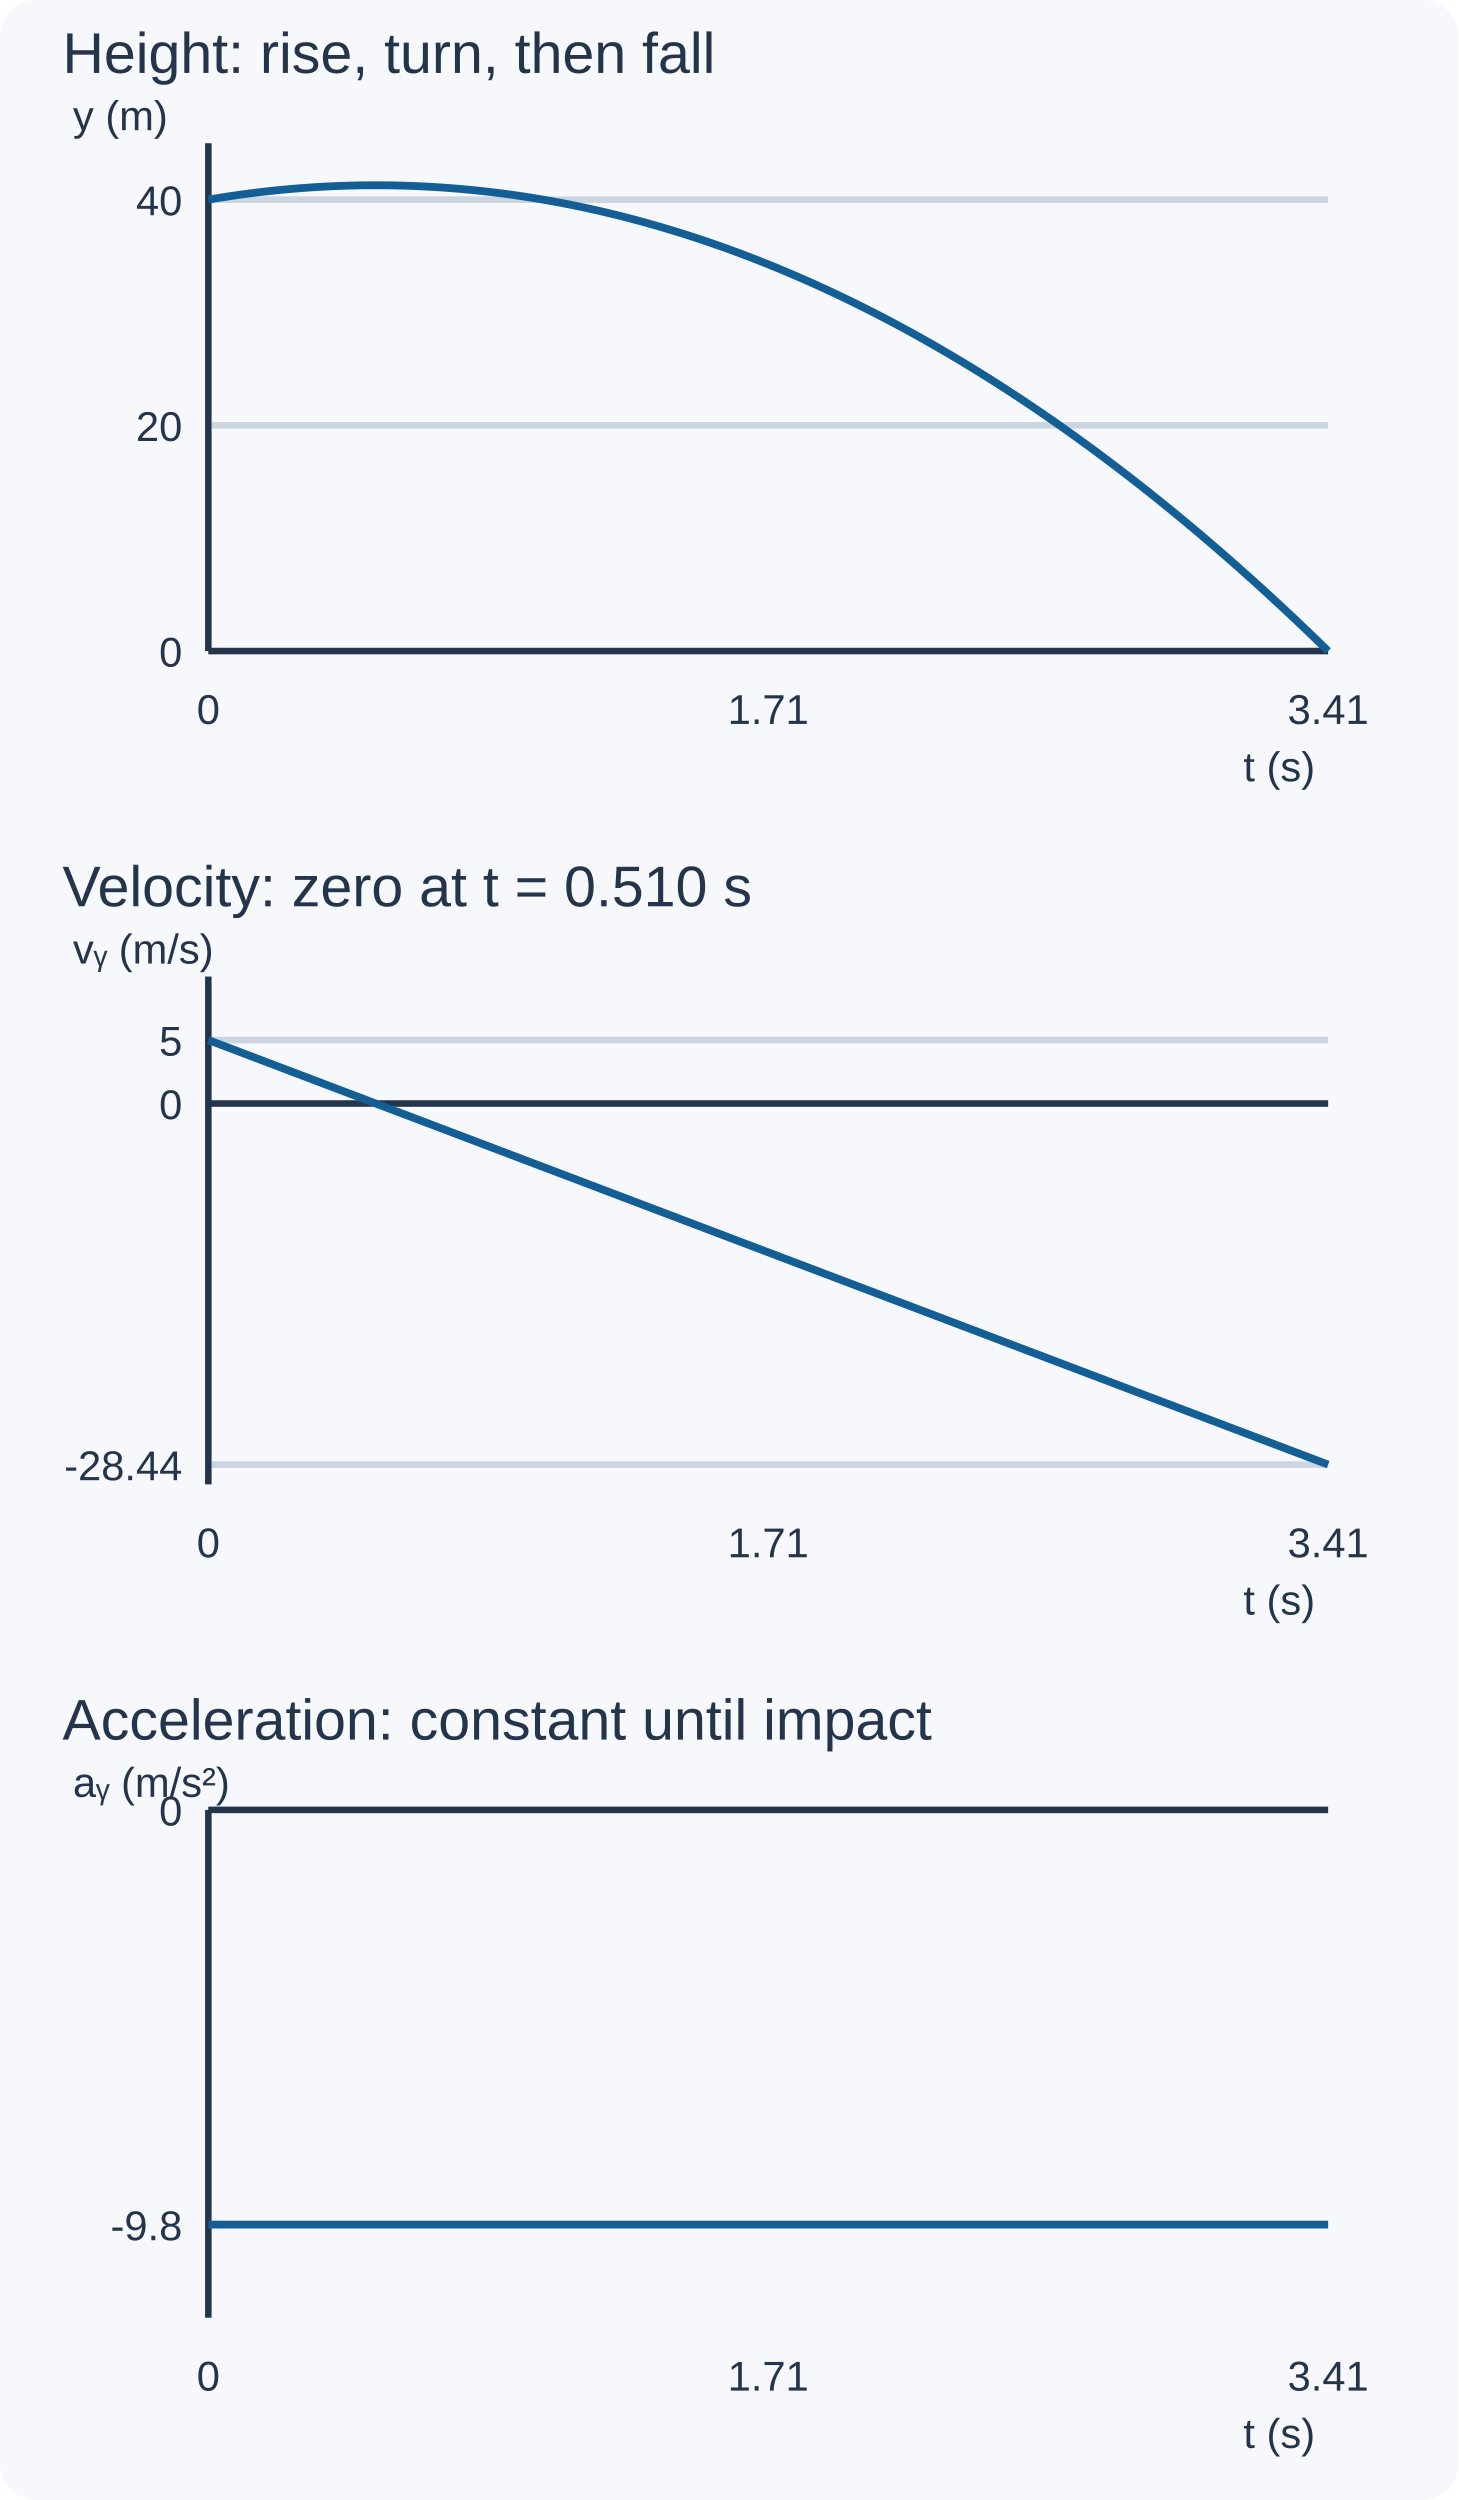
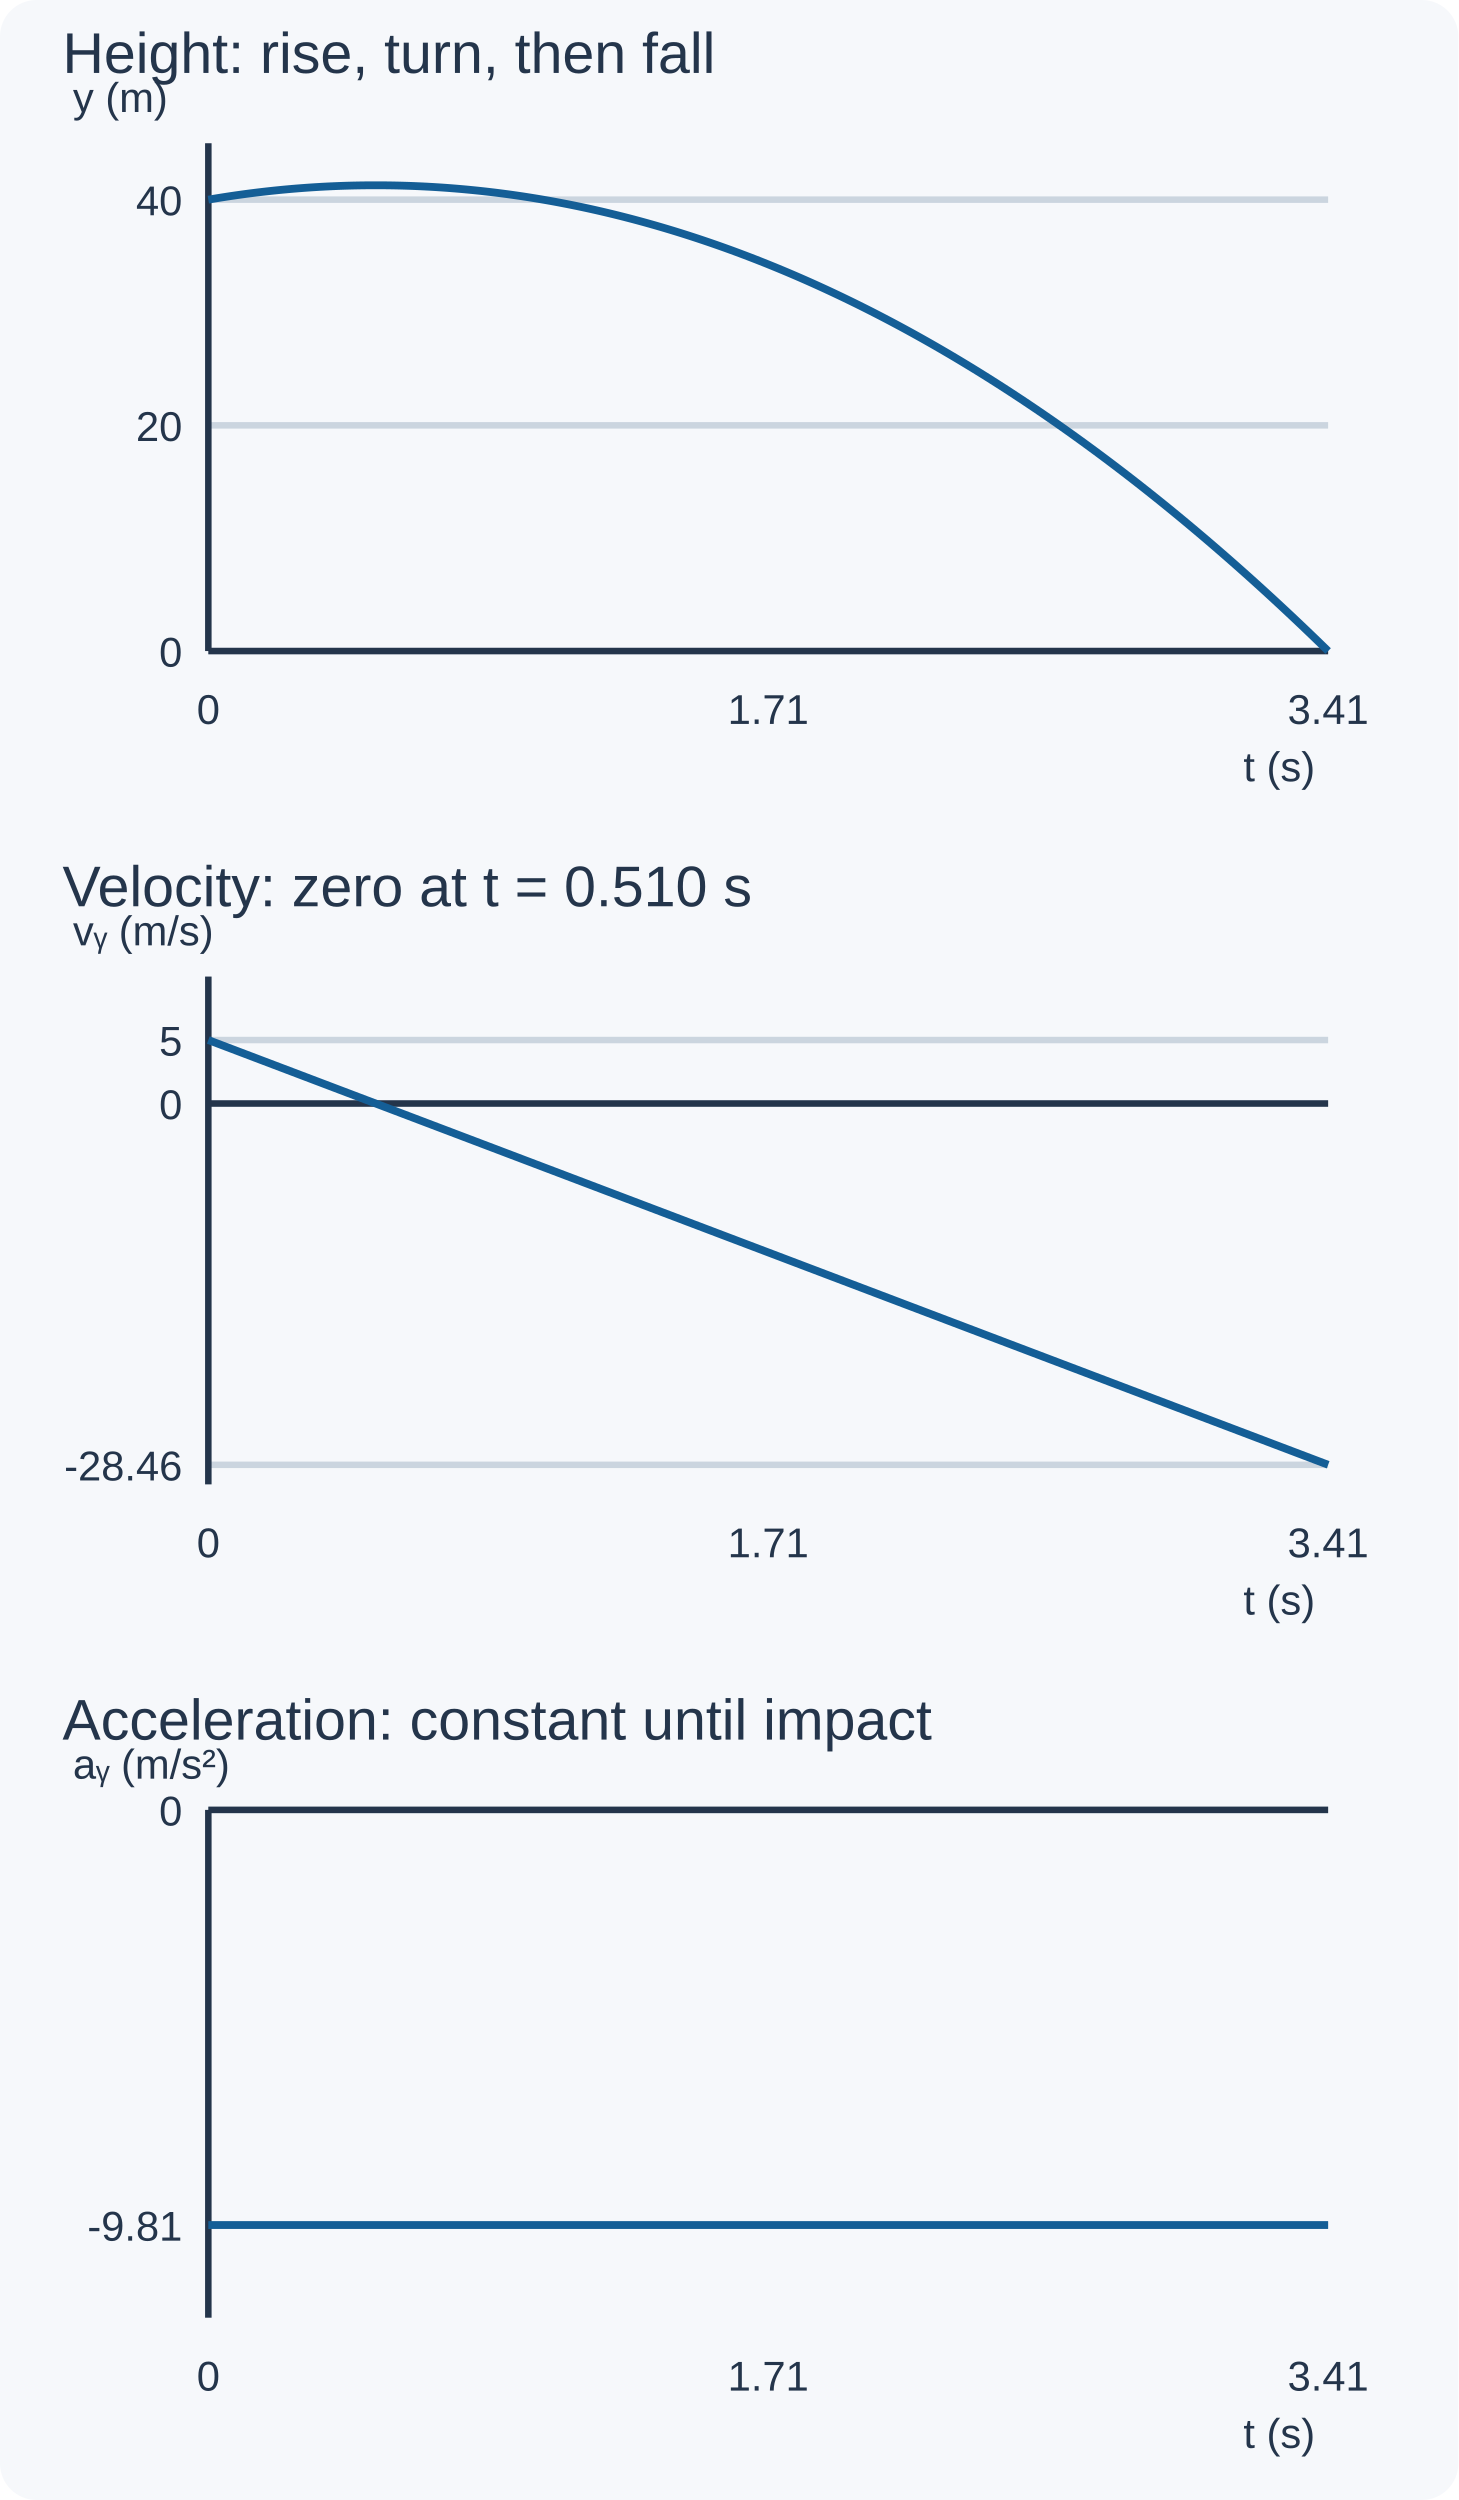
<svg xmlns="http://www.w3.org/2000/svg" viewBox="0 0 560 960" role="img" aria-label="Solution drawing for Exercise 2.42">
  <defs>
    <marker id="arrow" viewBox="0 0 10 10" refX="9" refY="5" markerWidth="7" markerHeight="7" orient="auto-start-reverse">
      <path d="M0 0 L10 5 L0 10z" fill="context-stroke" />
    </marker>
  </defs>
  <rect width="560" height="960" rx="14" fill="#f6f8fb" />
  <g font-family="Arial, sans-serif">
    <text x="24" y="28" font-size="22" fill="#24354b" text-anchor="start">Height: rise, turn, then fall</text>
-     <text x="28" y="50" font-size="16" fill="#24354b" text-anchor="start">y (m)</text>
+     <text x="28" y="43" font-size="16" fill="#24354b" text-anchor="start">y (m)</text>
    <path d="M80,250.0 L510,250.0" fill="none" stroke="#cbd5df" stroke-width="2.5" />
    <text x="70" y="256.0" font-size="16" fill="#24354b" text-anchor="end">0</text>
    <path d="M80,163.333 L510,163.333" fill="none" stroke="#cbd5df" stroke-width="2.5" />
    <text x="70" y="169.333" font-size="16" fill="#24354b" text-anchor="end">20</text>
    <path d="M80,76.667 L510,76.667" fill="none" stroke="#cbd5df" stroke-width="2.5" />
    <text x="70" y="82.667" font-size="16" fill="#24354b" text-anchor="end">40</text>
    <path d="M80,55 L80,250" fill="none" stroke="#24354b" stroke-width="2.5" />
    <path d="M80,250.0 L510,250.0" fill="none" stroke="#24354b" stroke-width="2.5" />
    <text x="80.0" y="278" font-size="16" fill="#24354b" text-anchor="middle">0</text>
    <text x="295.0" y="278" font-size="16" fill="#24354b" text-anchor="middle">1.71</text>
-     <text x="510" y="278" font-size="16" fill="#24354b" text-anchor="middle">3.41</text>
+     <text x="510.0" y="278" font-size="16" fill="#24354b" text-anchor="middle">3.41</text>
    <text x="505" y="300" font-size="16" fill="#24354b" text-anchor="end">t (s)</text>
-     <polyline points="80.000,76.667 81.792,76.363 83.583,76.068 85.375,75.781 87.167,75.503 88.958,75.234 90.750,74.973 92.542,74.720 94.333,74.477 96.125,74.242 97.917,74.015 99.708,73.797 101.500,73.588 103.292,73.387 105.083,73.195 106.875,73.011 108.667,72.836 110.458,72.670 112.250,72.512 114.042,72.363 115.833,72.222 117.625,72.090 119.417,71.967 121.208,71.852 123.000,71.746 124.792,71.648 126.583,71.559 128.375,71.478 130.167,71.406 131.958,71.343 133.750,71.288 135.542,71.242 137.333,71.204 139.125,71.175 140.917,71.155 142.708,71.143 144.500,71.140 146.292,71.145 148.083,71.159 149.875,71.181 151.667,71.212 153.458,71.252 155.250,71.300 157.042,71.357 158.833,71.422 160.625,71.496 162.417,71.579 164.208,71.670 166.000,71.770 167.792,71.878 169.583,71.995 171.375,72.121 173.167,72.255 174.958,72.397 176.750,72.549 178.542,72.709 180.333,72.877 182.125,73.054 183.917,73.240 185.708,73.434 187.500,73.637 189.292,73.848 191.083,74.068 192.875,74.296 194.667,74.534 196.458,74.779 198.250,75.034 200.042,75.296 201.833,75.568 203.625,75.848 205.417,76.137 207.208,76.434 209.000,76.740 210.792,77.054 212.583,77.377 214.375,77.709 216.167,78.049 217.958,78.397 219.750,78.755 221.542,79.121 223.333,79.495 225.125,79.878 226.917,80.270 228.708,80.670 230.500,81.079 232.292,81.496 234.083,81.922 235.875,82.357 237.667,82.800 239.458,83.252 241.250,83.712 243.042,84.181 244.833,84.659 246.625,85.145 248.417,85.640 250.208,86.143 252.000,86.655 253.792,87.175 255.583,87.704 257.375,88.242 259.167,88.788 260.958,89.343 262.750,89.906 264.542,90.478 266.333,91.059 268.125,91.648 269.917,92.246 271.708,92.852 273.500,93.467 275.292,94.090 277.083,94.722 278.875,95.363 280.667,96.012 282.458,96.670 284.250,97.337 286.042,98.012 287.833,98.695 289.625,99.387 291.417,100.088 293.208,100.797 295.000,101.515 296.792,102.242 298.583,102.977 300.375,103.721 302.167,104.473 303.958,105.234 305.750,106.003 307.542,106.781 309.333,107.568 311.125,108.363 312.917,109.167 314.708,109.979 316.500,110.800 318.292,111.630 320.083,112.468 321.875,113.315 323.667,114.170 325.458,115.034 327.250,115.906 329.042,116.787 330.833,117.677 332.625,118.575 334.417,119.482 336.208,120.397 338.000,121.321 339.792,122.254 341.583,123.195 343.375,124.145 345.167,125.103 346.958,126.070 348.750,127.046 350.542,128.030 352.333,129.022 354.125,130.024 355.917,131.034 357.708,132.052 359.500,133.079 361.292,134.115 363.083,135.159 364.875,136.212 366.667,137.273 368.458,138.343 370.250,139.421 372.042,140.509 373.833,141.604 375.625,142.709 377.417,143.821 379.208,144.943 381.000,146.073 382.792,147.212 384.583,148.359 386.375,149.515 388.167,150.679 389.958,151.852 391.750,153.034 393.542,154.224 395.333,155.422 397.125,156.630 398.917,157.846 400.708,159.070 402.500,160.303 404.292,161.545 406.083,162.795 407.875,164.054 409.667,165.321 411.458,166.597 413.250,167.882 415.042,169.175 416.833,170.477 418.625,171.787 420.417,173.106 422.208,174.434 424.000,175.770 425.792,177.115 427.583,178.468 429.375,179.830 431.167,181.200 432.958,182.579 434.750,183.967 436.542,185.363 438.333,186.768 440.125,188.181 441.917,189.603 443.708,191.034 445.500,192.473 447.292,193.921 449.083,195.377 450.875,196.842 452.667,198.315 454.458,199.797 456.250,201.288 458.042,202.787 459.833,204.295 461.625,205.811 463.417,207.336 465.208,208.870 467.000,210.412 468.792,211.963 470.583,213.522 472.375,215.090 474.167,216.667 475.958,218.252 477.750,219.846 479.542,221.448 481.333,223.059 483.125,224.678 484.917,226.306 486.708,227.943 488.500,229.588 490.292,231.242 492.083,232.904 493.875,234.575 495.667,236.255 497.458,237.943 499.250,239.639 501.042,241.345 502.833,243.059 504.625,244.781 506.417,246.512 508.208,248.252 510.000,250.000" fill="none" stroke="#145e96" stroke-width="3" />
+     <polyline points="80.000,76.667 81.792,76.363 83.583,76.068 85.375,75.782 87.167,75.504 88.958,75.235 90.750,74.974 92.542,74.722 94.333,74.478 96.125,74.243 97.917,74.017 99.708,73.799 101.500,73.590 103.292,73.389 105.083,73.197 106.875,73.014 108.667,72.839 110.458,72.673 112.250,72.515 114.042,72.366 115.833,72.226 117.625,72.094 119.417,71.970 121.208,71.856 123.000,71.750 124.792,71.652 126.583,71.563 128.375,71.483 130.167,71.411 131.958,71.347 133.750,71.293 135.542,71.247 137.333,71.209 139.125,71.180 140.917,71.160 142.708,71.148 144.500,71.145 146.292,71.151 148.083,71.165 149.875,71.187 151.667,71.218 153.458,71.258 155.250,71.307 157.042,71.363 158.833,71.429 160.625,71.503 162.417,71.586 164.208,71.677 166.000,71.777 167.792,71.885 169.583,72.002 171.375,72.128 173.167,72.262 174.958,72.405 176.750,72.556 178.542,72.716 180.333,72.885 182.125,73.062 183.917,73.248 185.708,73.442 187.500,73.645 189.292,73.856 191.083,74.076 192.875,74.305 194.667,74.542 196.458,74.788 198.250,75.042 200.042,75.305 201.833,75.577 203.625,75.857 205.417,76.146 207.208,76.443 209.000,76.749 210.792,77.063 212.583,77.386 214.375,77.718 216.167,78.058 217.958,78.407 219.750,78.764 221.542,79.130 223.333,79.505 225.125,79.888 226.917,80.280 228.708,80.680 230.500,81.089 232.292,81.507 234.083,81.933 235.875,82.367 237.667,82.811 239.458,83.262 241.250,83.723 243.042,84.192 244.833,84.669 246.625,85.155 248.417,85.650 250.208,86.154 252.000,86.665 253.792,87.186 255.583,87.715 257.375,88.253 259.167,88.799 260.958,89.354 262.750,89.917 264.542,90.489 266.333,91.070 268.125,91.659 269.917,92.257 271.708,92.863 273.500,93.478 275.292,94.101 277.083,94.733 278.875,95.374 280.667,96.023 282.458,96.681 284.250,97.348 286.042,98.023 287.833,98.706 289.625,99.398 291.417,100.099 293.208,100.809 295.000,101.526 296.792,102.253 298.583,102.988 300.375,103.732 302.167,104.484 303.958,105.245 305.750,106.014 307.542,106.792 309.333,107.579 311.125,108.374 312.917,109.178 314.708,109.990 316.500,110.811 318.292,111.641 320.083,112.479 321.875,113.326 323.667,114.181 325.458,115.045 327.250,115.917 329.042,116.798 330.833,117.688 332.625,118.586 334.417,119.493 336.208,120.408 338.000,121.332 339.792,122.265 341.583,123.206 343.375,124.155 345.167,125.114 346.958,126.081 348.750,127.056 350.542,128.040 352.333,129.033 354.125,130.034 355.917,131.044 357.708,132.062 359.500,133.089 361.292,134.125 363.083,135.169 364.875,136.221 366.667,137.283 368.458,138.353 370.250,139.431 372.042,140.518 373.833,141.614 375.625,142.718 377.417,143.831 379.208,144.952 381.000,146.082 382.792,147.221 384.583,148.368 386.375,149.524 388.167,150.688 389.958,151.861 391.750,153.042 393.542,154.232 395.333,155.431 397.125,156.638 398.917,157.854 400.708,159.079 402.500,160.312 404.292,161.553 406.083,162.803 407.875,164.062 409.667,165.329 411.458,166.605 413.250,167.890 415.042,169.183 416.833,170.484 418.625,171.795 420.417,173.114 422.208,174.441 424.000,175.777 425.792,177.122 427.583,178.475 429.375,179.836 431.167,181.207 432.958,182.586 434.750,183.973 436.542,185.369 438.333,186.774 440.125,188.187 441.917,189.609 443.708,191.039 445.500,192.478 447.292,193.926 449.083,195.382 450.875,196.847 452.667,198.320 454.458,199.802 456.250,201.293 458.042,202.792 459.833,204.300 461.625,205.816 463.417,207.341 465.208,208.874 467.000,210.416 468.792,211.967 470.583,213.526 472.375,215.094 474.167,216.670 475.958,218.255 477.750,219.849 479.542,221.451 481.333,223.061 483.125,224.681 484.917,226.309 486.708,227.945 488.500,229.590 490.292,231.244 492.083,232.906 493.875,234.577 495.667,236.256 497.458,237.944 499.250,239.640 501.042,241.346 502.833,243.059 504.625,244.782 506.417,246.512 508.208,248.252 510.000,250.000" fill="none" stroke="#145e96" stroke-width="3" />
    <text x="24" y="348" font-size="22" fill="#24354b" text-anchor="start">Velocity: zero at t = 0.510 s</text>
-     <text x="28" y="370" font-size="16" fill="#24354b" text-anchor="start">vᵧ (m/s)</text>
-     <path d="M80,562.395 L510,562.395" fill="none" stroke="#cbd5df" stroke-width="2.5" />
-     <text x="70" y="568.395" font-size="16" fill="#24354b" text-anchor="end">-28.44</text>
+     <text x="28" y="363" font-size="16" fill="#24354b" text-anchor="start">vᵧ (m/s)</text>
+     <path d="M80,562.492 L510,562.492" fill="none" stroke="#cbd5df" stroke-width="2.5" />
+     <text x="70" y="568.492" font-size="16" fill="#24354b" text-anchor="end">-28.46</text>
    <path d="M80,423.75 L510,423.75" fill="none" stroke="#cbd5df" stroke-width="2.5" />
    <text x="70" y="429.75" font-size="16" fill="#24354b" text-anchor="end">0</text>
    <path d="M80,399.375 L510,399.375" fill="none" stroke="#cbd5df" stroke-width="2.5" />
    <text x="70" y="405.375" font-size="16" fill="#24354b" text-anchor="end">5</text>
    <path d="M80,375 L80,570" fill="none" stroke="#24354b" stroke-width="2.5" />
    <path d="M80,423.75 L510,423.75" fill="none" stroke="#24354b" stroke-width="2.5" />
    <text x="80.0" y="598" font-size="16" fill="#24354b" text-anchor="middle">0</text>
    <text x="295.0" y="598" font-size="16" fill="#24354b" text-anchor="middle">1.71</text>
-     <text x="510" y="598" font-size="16" fill="#24354b" text-anchor="middle">3.41</text>
+     <text x="510.0" y="598" font-size="16" fill="#24354b" text-anchor="middle">3.41</text>
    <text x="505" y="620" font-size="16" fill="#24354b" text-anchor="end">t (s)</text>
-     <polyline points="80.000,399.375 81.792,400.054 83.583,400.734 85.375,401.413 87.167,402.092 88.958,402.772 90.750,403.451 92.542,404.130 94.333,404.809 96.125,405.489 97.917,406.168 99.708,406.847 101.500,407.527 103.292,408.206 105.083,408.885 106.875,409.565 108.667,410.244 110.458,410.923 112.250,411.603 114.042,412.282 115.833,412.961 117.625,413.640 119.417,414.320 121.208,414.999 123.000,415.678 124.792,416.358 126.583,417.037 128.375,417.716 130.167,418.396 131.958,419.075 133.750,419.754 135.542,420.434 137.333,421.113 139.125,421.792 140.917,422.472 142.708,423.151 144.500,423.830 146.292,424.509 148.083,425.189 149.875,425.868 151.667,426.547 153.458,427.227 155.250,427.906 157.042,428.585 158.833,429.265 160.625,429.944 162.417,430.623 164.208,431.303 166.000,431.982 167.792,432.661 169.583,433.340 171.375,434.020 173.167,434.699 174.958,435.378 176.750,436.058 178.542,436.737 180.333,437.416 182.125,438.096 183.917,438.775 185.708,439.454 187.500,440.134 189.292,440.813 191.083,441.492 192.875,442.171 194.667,442.851 196.458,443.530 198.250,444.209 200.042,444.889 201.833,445.568 203.625,446.247 205.417,446.927 207.208,447.606 209.000,448.285 210.792,448.965 212.583,449.644 214.375,450.323 216.167,451.003 217.958,451.682 219.750,452.361 221.542,453.040 223.333,453.720 225.125,454.399 226.917,455.078 228.708,455.758 230.500,456.437 232.292,457.116 234.083,457.796 235.875,458.475 237.667,459.154 239.458,459.834 241.250,460.513 243.042,461.192 244.833,461.871 246.625,462.551 248.417,463.230 250.208,463.909 252.000,464.589 253.792,465.268 255.583,465.947 257.375,466.627 259.167,467.306 260.958,467.985 262.750,468.665 264.542,469.344 266.333,470.023 268.125,470.702 269.917,471.382 271.708,472.061 273.500,472.740 275.292,473.420 277.083,474.099 278.875,474.778 280.667,475.458 282.458,476.137 284.250,476.816 286.042,477.496 287.833,478.175 289.625,478.854 291.417,479.534 293.208,480.213 295.000,480.892 296.792,481.571 298.583,482.251 300.375,482.930 302.167,483.609 303.958,484.289 305.750,484.968 307.542,485.647 309.333,486.327 311.125,487.006 312.917,487.685 314.708,488.365 316.500,489.044 318.292,489.723 320.083,490.402 321.875,491.082 323.667,491.761 325.458,492.440 327.250,493.120 329.042,493.799 330.833,494.478 332.625,495.158 334.417,495.837 336.208,496.516 338.000,497.196 339.792,497.875 341.583,498.554 343.375,499.233 345.167,499.913 346.958,500.592 348.750,501.271 350.542,501.951 352.333,502.630 354.125,503.309 355.917,503.989 357.708,504.668 359.500,505.347 361.292,506.027 363.083,506.706 364.875,507.385 366.667,508.065 368.458,508.744 370.250,509.423 372.042,510.102 373.833,510.782 375.625,511.461 377.417,512.140 379.208,512.820 381.000,513.499 382.792,514.178 384.583,514.858 386.375,515.537 388.167,516.216 389.958,516.896 391.750,517.575 393.542,518.254 395.333,518.933 397.125,519.613 398.917,520.292 400.708,520.971 402.500,521.651 404.292,522.330 406.083,523.009 407.875,523.689 409.667,524.368 411.458,525.047 413.250,525.727 415.042,526.406 416.833,527.085 418.625,527.764 420.417,528.444 422.208,529.123 424.000,529.802 425.792,530.482 427.583,531.161 429.375,531.840 431.167,532.520 432.958,533.199 434.750,533.878 436.542,534.558 438.333,535.237 440.125,535.916 441.917,536.596 443.708,537.275 445.500,537.954 447.292,538.633 449.083,539.313 450.875,539.992 452.667,540.671 454.458,541.351 456.250,542.030 458.042,542.709 459.833,543.389 461.625,544.068 463.417,544.747 465.208,545.427 467.000,546.106 468.792,546.785 470.583,547.464 472.375,548.144 474.167,548.823 475.958,549.502 477.750,550.182 479.542,550.861 481.333,551.540 483.125,552.220 484.917,552.899 486.708,553.578 488.500,554.258 490.292,554.937 492.083,555.616 493.875,556.295 495.667,556.975 497.458,557.654 499.250,558.333 501.042,559.013 502.833,559.692 504.625,560.371 506.417,561.051 508.208,561.730 510.000,562.409" fill="none" stroke="#145e96" stroke-width="3" />
+     <polyline points="80.000,399.375 81.792,400.055 83.583,400.734 85.375,401.414 87.167,402.093 88.958,402.773 90.750,403.453 92.542,404.132 94.333,404.812 96.125,405.491 97.917,406.171 99.708,406.851 101.500,407.530 103.292,408.210 105.083,408.889 106.875,409.569 108.667,410.249 110.458,410.928 112.250,411.608 114.042,412.287 115.833,412.967 117.625,413.646 119.417,414.326 121.208,415.006 123.000,415.685 124.792,416.365 126.583,417.044 128.375,417.724 130.167,418.404 131.958,419.083 133.750,419.763 135.542,420.442 137.333,421.122 139.125,421.802 140.917,422.481 142.708,423.161 144.500,423.840 146.292,424.520 148.083,425.200 149.875,425.879 151.667,426.559 153.458,427.238 155.250,427.918 157.042,428.598 158.833,429.277 160.625,429.957 162.417,430.636 164.208,431.316 166.000,431.996 167.792,432.675 169.583,433.355 171.375,434.034 173.167,434.714 174.958,435.394 176.750,436.073 178.542,436.753 180.333,437.432 182.125,438.112 183.917,438.792 185.708,439.471 187.500,440.151 189.292,440.830 191.083,441.510 192.875,442.189 194.667,442.869 196.458,443.549 198.250,444.228 200.042,444.908 201.833,445.587 203.625,446.267 205.417,446.947 207.208,447.626 209.000,448.306 210.792,448.985 212.583,449.665 214.375,450.345 216.167,451.024 217.958,451.704 219.750,452.383 221.542,453.063 223.333,453.743 225.125,454.422 226.917,455.102 228.708,455.781 230.500,456.461 232.292,457.141 234.083,457.820 235.875,458.500 237.667,459.179 239.458,459.859 241.250,460.539 243.042,461.218 244.833,461.898 246.625,462.577 248.417,463.257 250.208,463.937 252.000,464.616 253.792,465.296 255.583,465.975 257.375,466.655 259.167,467.335 260.958,468.014 262.750,468.694 264.542,469.373 266.333,470.053 268.125,470.732 269.917,471.412 271.708,472.092 273.500,472.771 275.292,473.451 277.083,474.130 278.875,474.810 280.667,475.490 282.458,476.169 284.250,476.849 286.042,477.528 287.833,478.208 289.625,478.888 291.417,479.567 293.208,480.247 295.000,480.926 296.792,481.606 298.583,482.286 300.375,482.965 302.167,483.645 303.958,484.324 305.750,485.004 307.542,485.684 309.333,486.363 311.125,487.043 312.917,487.722 314.708,488.402 316.500,489.082 318.292,489.761 320.083,490.441 321.875,491.120 323.667,491.800 325.458,492.480 327.250,493.159 329.042,493.839 330.833,494.518 332.625,495.198 334.417,495.877 336.208,496.557 338.000,497.237 339.792,497.916 341.583,498.596 343.375,499.275 345.167,499.955 346.958,500.635 348.750,501.314 350.542,501.994 352.333,502.673 354.125,503.353 355.917,504.033 357.708,504.712 359.500,505.392 361.292,506.071 363.083,506.751 364.875,507.431 366.667,508.110 368.458,508.790 370.250,509.469 372.042,510.149 373.833,510.829 375.625,511.508 377.417,512.188 379.208,512.867 381.000,513.547 382.792,514.227 384.583,514.906 386.375,515.586 388.167,516.265 389.958,516.945 391.750,517.625 393.542,518.304 395.333,518.984 397.125,519.663 398.917,520.343 400.708,521.023 402.500,521.702 404.292,522.382 406.083,523.061 407.875,523.741 409.667,524.420 411.458,525.100 413.250,525.780 415.042,526.459 416.833,527.139 418.625,527.818 420.417,528.498 422.208,529.178 424.000,529.857 425.792,530.537 427.583,531.216 429.375,531.896 431.167,532.576 432.958,533.255 434.750,533.935 436.542,534.614 438.333,535.294 440.125,535.974 441.917,536.653 443.708,537.333 445.500,538.012 447.292,538.692 449.083,539.372 450.875,540.051 452.667,540.731 454.458,541.410 456.250,542.090 458.042,542.770 459.833,543.449 461.625,544.129 463.417,544.808 465.208,545.488 467.000,546.168 468.792,546.847 470.583,547.527 472.375,548.206 474.167,548.886 475.958,549.565 477.750,550.245 479.542,550.925 481.333,551.604 483.125,552.284 484.917,552.963 486.708,553.643 488.500,554.323 490.292,555.002 492.083,555.682 493.875,556.361 495.667,557.041 497.458,557.721 499.250,558.400 501.042,559.080 502.833,559.759 504.625,560.439 506.417,561.119 508.208,561.798 510.000,562.478" fill="none" stroke="#145e96" stroke-width="3" />
    <text x="24" y="668" font-size="22" fill="#24354b" text-anchor="start">Acceleration: constant until impact</text>
-     <text x="28" y="690" font-size="16" fill="#24354b" text-anchor="start">aᵧ (m/s²)</text>
-     <path d="M80,854.25 L510,854.25" fill="none" stroke="#cbd5df" stroke-width="2.5" />
-     <text x="70" y="860.25" font-size="16" fill="#24354b" text-anchor="end">-9.8</text>
+     <text x="28" y="683" font-size="16" fill="#24354b" text-anchor="start">aᵧ (m/s²)</text>
+     <path d="M80,854.413 L510,854.413" fill="none" stroke="#cbd5df" stroke-width="2.5" />
+     <text x="70" y="860.413" font-size="16" fill="#24354b" text-anchor="end">-9.81</text>
    <path d="M80,695.0 L510,695.0" fill="none" stroke="#cbd5df" stroke-width="2.5" />
    <text x="70" y="701.0" font-size="16" fill="#24354b" text-anchor="end">0</text>
    <path d="M80,695 L80,890" fill="none" stroke="#24354b" stroke-width="2.5" />
    <path d="M80,695.0 L510,695.0" fill="none" stroke="#24354b" stroke-width="2.5" />
    <text x="80.0" y="918" font-size="16" fill="#24354b" text-anchor="middle">0</text>
    <text x="295.0" y="918" font-size="16" fill="#24354b" text-anchor="middle">1.71</text>
-     <text x="510" y="918" font-size="16" fill="#24354b" text-anchor="middle">3.41</text>
+     <text x="510.0" y="918" font-size="16" fill="#24354b" text-anchor="middle">3.41</text>
    <text x="505" y="940" font-size="16" fill="#24354b" text-anchor="end">t (s)</text>
-     <polyline points="80.000,854.250 81.792,854.250 83.583,854.250 85.375,854.250 87.167,854.250 88.958,854.250 90.750,854.250 92.542,854.250 94.333,854.250 96.125,854.250 97.917,854.250 99.708,854.250 101.500,854.250 103.292,854.250 105.083,854.250 106.875,854.250 108.667,854.250 110.458,854.250 112.250,854.250 114.042,854.250 115.833,854.250 117.625,854.250 119.417,854.250 121.208,854.250 123.000,854.250 124.792,854.250 126.583,854.250 128.375,854.250 130.167,854.250 131.958,854.250 133.750,854.250 135.542,854.250 137.333,854.250 139.125,854.250 140.917,854.250 142.708,854.250 144.500,854.250 146.292,854.250 148.083,854.250 149.875,854.250 151.667,854.250 153.458,854.250 155.250,854.250 157.042,854.250 158.833,854.250 160.625,854.250 162.417,854.250 164.208,854.250 166.000,854.250 167.792,854.250 169.583,854.250 171.375,854.250 173.167,854.250 174.958,854.250 176.750,854.250 178.542,854.250 180.333,854.250 182.125,854.250 183.917,854.250 185.708,854.250 187.500,854.250 189.292,854.250 191.083,854.250 192.875,854.250 194.667,854.250 196.458,854.250 198.250,854.250 200.042,854.250 201.833,854.250 203.625,854.250 205.417,854.250 207.208,854.250 209.000,854.250 210.792,854.250 212.583,854.250 214.375,854.250 216.167,854.250 217.958,854.250 219.750,854.250 221.542,854.250 223.333,854.250 225.125,854.250 226.917,854.250 228.708,854.250 230.500,854.250 232.292,854.250 234.083,854.250 235.875,854.250 237.667,854.250 239.458,854.250 241.250,854.250 243.042,854.250 244.833,854.250 246.625,854.250 248.417,854.250 250.208,854.250 252.000,854.250 253.792,854.250 255.583,854.250 257.375,854.250 259.167,854.250 260.958,854.250 262.750,854.250 264.542,854.250 266.333,854.250 268.125,854.250 269.917,854.250 271.708,854.250 273.500,854.250 275.292,854.250 277.083,854.250 278.875,854.250 280.667,854.250 282.458,854.250 284.250,854.250 286.042,854.250 287.833,854.250 289.625,854.250 291.417,854.250 293.208,854.250 295.000,854.250 296.792,854.250 298.583,854.250 300.375,854.250 302.167,854.250 303.958,854.250 305.750,854.250 307.542,854.250 309.333,854.250 311.125,854.250 312.917,854.250 314.708,854.250 316.500,854.250 318.292,854.250 320.083,854.250 321.875,854.250 323.667,854.250 325.458,854.250 327.250,854.250 329.042,854.250 330.833,854.250 332.625,854.250 334.417,854.250 336.208,854.250 338.000,854.250 339.792,854.250 341.583,854.250 343.375,854.250 345.167,854.250 346.958,854.250 348.750,854.250 350.542,854.250 352.333,854.250 354.125,854.250 355.917,854.250 357.708,854.250 359.500,854.250 361.292,854.250 363.083,854.250 364.875,854.250 366.667,854.250 368.458,854.250 370.250,854.250 372.042,854.250 373.833,854.250 375.625,854.250 377.417,854.250 379.208,854.250 381.000,854.250 382.792,854.250 384.583,854.250 386.375,854.250 388.167,854.250 389.958,854.250 391.750,854.250 393.542,854.250 395.333,854.250 397.125,854.250 398.917,854.250 400.708,854.250 402.500,854.250 404.292,854.250 406.083,854.250 407.875,854.250 409.667,854.250 411.458,854.250 413.250,854.250 415.042,854.250 416.833,854.250 418.625,854.250 420.417,854.250 422.208,854.250 424.000,854.250 425.792,854.250 427.583,854.250 429.375,854.250 431.167,854.250 432.958,854.250 434.750,854.250 436.542,854.250 438.333,854.250 440.125,854.250 441.917,854.250 443.708,854.250 445.500,854.250 447.292,854.250 449.083,854.250 450.875,854.250 452.667,854.250 454.458,854.250 456.250,854.250 458.042,854.250 459.833,854.250 461.625,854.250 463.417,854.250 465.208,854.250 467.000,854.250 468.792,854.250 470.583,854.250 472.375,854.250 474.167,854.250 475.958,854.250 477.750,854.250 479.542,854.250 481.333,854.250 483.125,854.250 484.917,854.250 486.708,854.250 488.500,854.250 490.292,854.250 492.083,854.250 493.875,854.250 495.667,854.250 497.458,854.250 499.250,854.250 501.042,854.250 502.833,854.250 504.625,854.250 506.417,854.250 508.208,854.250 510.000,854.250" fill="none" stroke="#145e96" stroke-width="3" />
+     <polyline points="80.000,854.413 81.792,854.413 83.583,854.413 85.375,854.413 87.167,854.413 88.958,854.413 90.750,854.413 92.542,854.413 94.333,854.413 96.125,854.413 97.917,854.413 99.708,854.413 101.500,854.413 103.292,854.413 105.083,854.413 106.875,854.413 108.667,854.413 110.458,854.413 112.250,854.413 114.042,854.413 115.833,854.413 117.625,854.413 119.417,854.413 121.208,854.413 123.000,854.413 124.792,854.413 126.583,854.413 128.375,854.413 130.167,854.413 131.958,854.413 133.750,854.413 135.542,854.413 137.333,854.413 139.125,854.413 140.917,854.413 142.708,854.413 144.500,854.413 146.292,854.413 148.083,854.413 149.875,854.413 151.667,854.413 153.458,854.413 155.250,854.413 157.042,854.413 158.833,854.413 160.625,854.413 162.417,854.413 164.208,854.413 166.000,854.413 167.792,854.413 169.583,854.413 171.375,854.413 173.167,854.413 174.958,854.413 176.750,854.413 178.542,854.413 180.333,854.413 182.125,854.413 183.917,854.413 185.708,854.413 187.500,854.413 189.292,854.413 191.083,854.413 192.875,854.413 194.667,854.413 196.458,854.413 198.250,854.413 200.042,854.413 201.833,854.413 203.625,854.413 205.417,854.413 207.208,854.413 209.000,854.413 210.792,854.413 212.583,854.413 214.375,854.413 216.167,854.413 217.958,854.413 219.750,854.413 221.542,854.413 223.333,854.413 225.125,854.413 226.917,854.413 228.708,854.413 230.500,854.413 232.292,854.413 234.083,854.413 235.875,854.413 237.667,854.413 239.458,854.413 241.250,854.413 243.042,854.413 244.833,854.413 246.625,854.413 248.417,854.413 250.208,854.413 252.000,854.413 253.792,854.413 255.583,854.413 257.375,854.413 259.167,854.413 260.958,854.413 262.750,854.413 264.542,854.413 266.333,854.413 268.125,854.413 269.917,854.413 271.708,854.413 273.500,854.413 275.292,854.413 277.083,854.413 278.875,854.413 280.667,854.413 282.458,854.413 284.250,854.413 286.042,854.413 287.833,854.413 289.625,854.413 291.417,854.413 293.208,854.413 295.000,854.413 296.792,854.413 298.583,854.413 300.375,854.413 302.167,854.413 303.958,854.413 305.750,854.413 307.542,854.413 309.333,854.413 311.125,854.413 312.917,854.413 314.708,854.413 316.500,854.413 318.292,854.413 320.083,854.413 321.875,854.413 323.667,854.413 325.458,854.413 327.250,854.413 329.042,854.413 330.833,854.413 332.625,854.413 334.417,854.413 336.208,854.413 338.000,854.413 339.792,854.413 341.583,854.413 343.375,854.413 345.167,854.413 346.958,854.413 348.750,854.413 350.542,854.413 352.333,854.413 354.125,854.413 355.917,854.413 357.708,854.413 359.500,854.413 361.292,854.413 363.083,854.413 364.875,854.413 366.667,854.413 368.458,854.413 370.250,854.413 372.042,854.413 373.833,854.413 375.625,854.413 377.417,854.413 379.208,854.413 381.000,854.413 382.792,854.413 384.583,854.413 386.375,854.413 388.167,854.413 389.958,854.413 391.750,854.413 393.542,854.413 395.333,854.413 397.125,854.413 398.917,854.413 400.708,854.413 402.500,854.413 404.292,854.413 406.083,854.413 407.875,854.413 409.667,854.413 411.458,854.413 413.250,854.413 415.042,854.413 416.833,854.413 418.625,854.413 420.417,854.413 422.208,854.413 424.000,854.413 425.792,854.413 427.583,854.413 429.375,854.413 431.167,854.413 432.958,854.413 434.750,854.413 436.542,854.413 438.333,854.413 440.125,854.413 441.917,854.413 443.708,854.413 445.500,854.413 447.292,854.413 449.083,854.413 450.875,854.413 452.667,854.413 454.458,854.413 456.250,854.413 458.042,854.413 459.833,854.413 461.625,854.413 463.417,854.413 465.208,854.413 467.000,854.413 468.792,854.413 470.583,854.413 472.375,854.413 474.167,854.413 475.958,854.413 477.750,854.413 479.542,854.413 481.333,854.413 483.125,854.413 484.917,854.413 486.708,854.413 488.500,854.413 490.292,854.413 492.083,854.413 493.875,854.413 495.667,854.413 497.458,854.413 499.250,854.413 501.042,854.413 502.833,854.413 504.625,854.413 506.417,854.413 508.208,854.413 510.000,854.413" fill="none" stroke="#145e96" stroke-width="3" />
  </g>
</svg>
